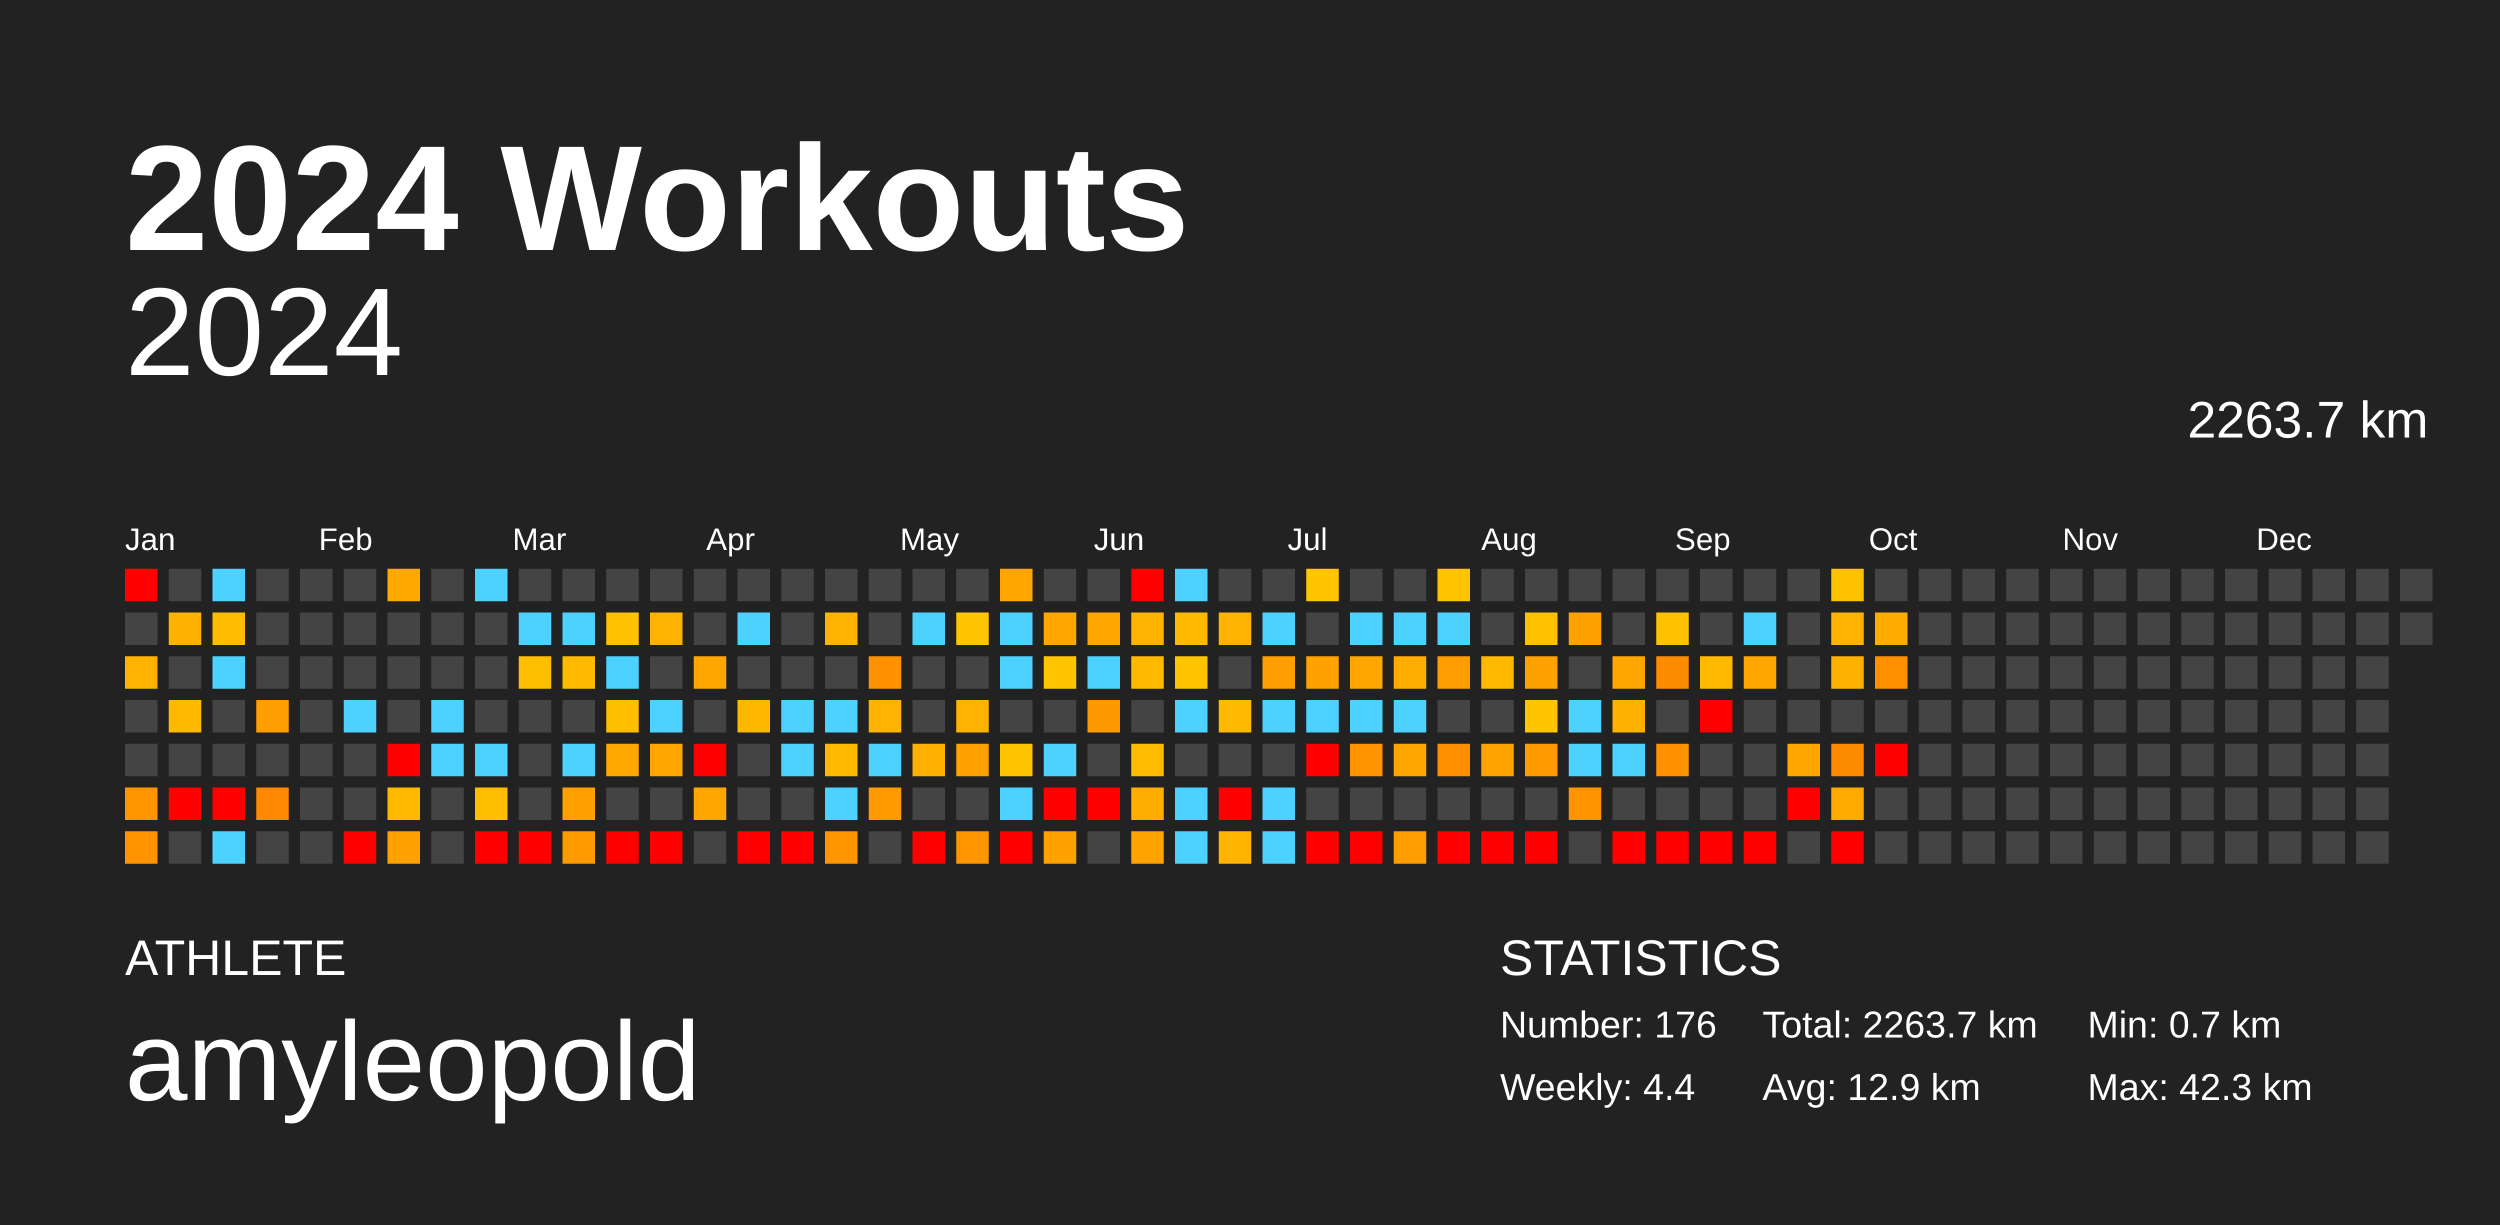
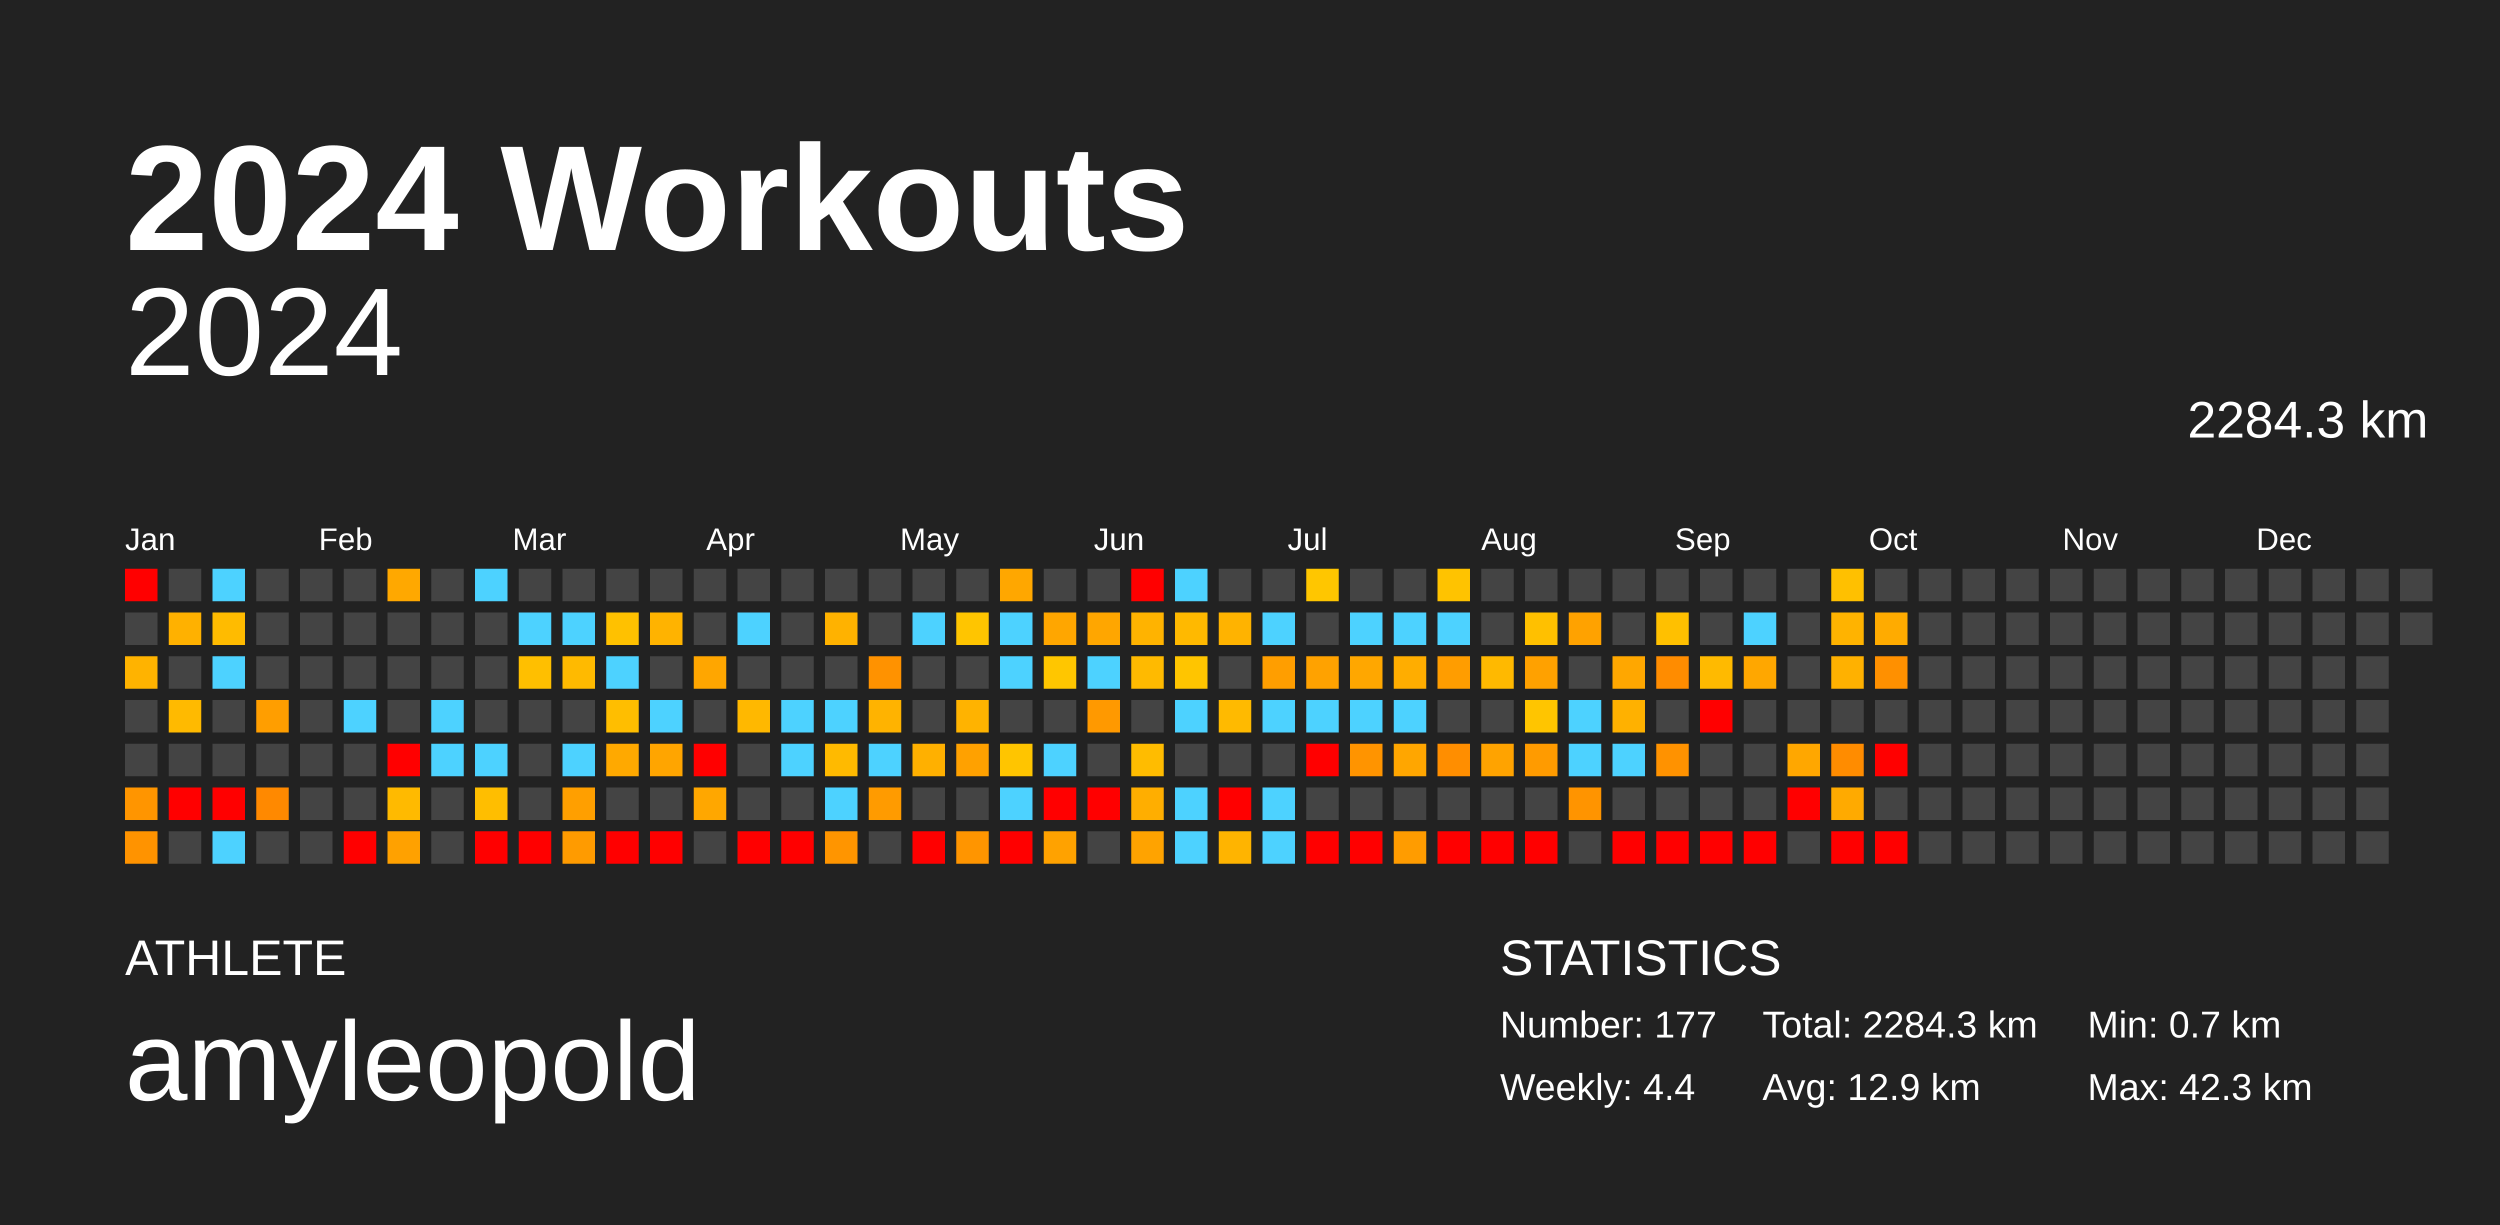
<svg xmlns="http://www.w3.org/2000/svg" baseProfile="full" height="98mm" version="1.1" viewBox="0,0,200,98" width="200mm">
  <defs />
  <rect fill="#222222" height="98" width="200" x="0" y="0" />
  <text fill="#FFFFFF" style="font-size:12px; font-family:Arial; font-weight:bold;" x="10" y="20">2024 Workouts</text>
  <text fill="#FFFFFF" style="font-size:4px; font-family:Arial" x="10" y="78">ATHLETE</text>
  <text fill="#FFFFFF" style="font-size:9px; font-family:Arial" x="10" y="88">amyleopold</text>
  <text fill="#FFFFFF" style="font-size:4px; font-family:Arial" x="120" y="78">STATISTICS</text>
-   <text fill="#FFFFFF" style="font-size:3px; font-family:Arial" x="120" y="83">Number: 176</text>
+   <text fill="#FFFFFF" style="font-size:3px; font-family:Arial" x="120" y="83">Number: 177</text>
  <text fill="#FFFFFF" style="font-size:3px; font-family:Arial" x="120" y="88">Weekly: 4.4</text>
-   <text fill="#FFFFFF" style="font-size:3px; font-family:Arial" x="141" y="83">Total: 2263.7 km</text>
+   <text fill="#FFFFFF" style="font-size:3px; font-family:Arial" x="141" y="83">Total: 2284.3 km</text>
  <text fill="#FFFFFF" style="font-size:3px; font-family:Arial" x="141" y="88">Avg: 12.9 km</text>
  <text fill="#FFFFFF" style="font-size:3px; font-family:Arial" x="167" y="83">Min: 0.7 km</text>
  <text fill="#FFFFFF" style="font-size:3px; font-family:Arial" x="167" y="88">Max: 42.3 km</text>
  <text alignment-baseline="hanging" fill="#FFFFFF" style="font-size:10.0px; font-family:Arial;" x="10" y="30">2024</text>
-   <text alignment-baseline="hanging" fill="#FFFFFF" style="font-size:4.125px; font-family:Arial;" x="175" y="35">2263.7 km</text>
+   <text alignment-baseline="hanging" fill="#FFFFFF" style="font-size:4.125px; font-family:Arial;" x="175" y="35">2284.3 km</text>
  <text fill="#FFFFFF" style="font-size:2.5px; font-family:Arial" x="10.0" y="44">Jan</text>
  <text fill="#FFFFFF" style="font-size:2.5px; font-family:Arial" x="25.5" y="44">Feb</text>
  <text fill="#FFFFFF" style="font-size:2.5px; font-family:Arial" x="41.0" y="44">Mar</text>
  <text fill="#FFFFFF" style="font-size:2.5px; font-family:Arial" x="56.5" y="44">Apr</text>
  <text fill="#FFFFFF" style="font-size:2.5px; font-family:Arial" x="72.0" y="44">May</text>
  <text fill="#FFFFFF" style="font-size:2.5px; font-family:Arial" x="87.5" y="44">Jun</text>
  <text fill="#FFFFFF" style="font-size:2.5px; font-family:Arial" x="103.0" y="44">Jul</text>
  <text fill="#FFFFFF" style="font-size:2.5px; font-family:Arial" x="118.5" y="44">Aug</text>
  <text fill="#FFFFFF" style="font-size:2.5px; font-family:Arial" x="134.0" y="44">Sep</text>
  <text fill="#FFFFFF" style="font-size:2.5px; font-family:Arial" x="149.5" y="44">Oct</text>
  <text fill="#FFFFFF" style="font-size:2.5px; font-family:Arial" x="165.0" y="44">Nov</text>
  <text fill="#FFFFFF" style="font-size:2.5px; font-family:Arial" x="180.5" y="44">Dec</text>
  <rect fill="red" height="2.6" width="2.6" x="10.0" y="45.5" />
  <rect fill="#444444" height="2.6" width="2.6" x="10.0" y="49.0" />
  <rect fill="#ffb300" height="2.6" width="2.6" x="10.0" y="52.5" />
  <rect fill="#444444" height="2.6" width="2.6" x="10.0" y="56.0" />
  <rect fill="#444444" height="2.6" width="2.6" x="10.0" y="59.5" />
  <rect fill="#ff9500" height="2.6" width="2.6" x="10.0" y="63.0" />
  <rect fill="#ff9300" height="2.6" width="2.6" x="10.0" y="66.5" />
  <rect fill="#444444" height="2.6" width="2.6" x="13.5" y="45.5" />
  <rect fill="#ffb100" height="2.6" width="2.6" x="13.5" y="49.0" />
  <rect fill="#444444" height="2.6" width="2.6" x="13.5" y="52.5" />
  <rect fill="#ffba00" height="2.6" width="2.6" x="13.5" y="56.0" />
  <rect fill="#444444" height="2.6" width="2.6" x="13.5" y="59.5" />
  <rect fill="red" height="2.6" width="2.6" x="13.5" y="63.0" />
  <rect fill="#444444" height="2.6" width="2.6" x="13.5" y="66.5" />
  <rect fill="#4dd2ff" height="2.6" width="2.6" x="17.0" y="45.5" />
  <rect fill="#ffbb00" height="2.6" width="2.6" x="17.0" y="49.0" />
  <rect fill="#4dd2ff" height="2.6" width="2.6" x="17.0" y="52.5" />
  <rect fill="#444444" height="2.6" width="2.6" x="17.0" y="56.0" />
  <rect fill="#444444" height="2.6" width="2.6" x="17.0" y="59.5" />
  <rect fill="red" height="2.6" width="2.6" x="17.0" y="63.0" />
  <rect fill="#4dd2ff" height="2.6" width="2.6" x="17.0" y="66.5" />
  <rect fill="#444444" height="2.6" width="2.6" x="20.5" y="45.5" />
  <rect fill="#444444" height="2.6" width="2.6" x="20.5" y="49.0" />
  <rect fill="#444444" height="2.6" width="2.6" x="20.5" y="52.5" />
  <rect fill="#ff9e00" height="2.6" width="2.6" x="20.5" y="56.0" />
  <rect fill="#444444" height="2.6" width="2.6" x="20.5" y="59.5" />
  <rect fill="#ff8900" height="2.6" width="2.6" x="20.5" y="63.0" />
  <rect fill="#444444" height="2.6" width="2.6" x="20.5" y="66.5" />
  <rect fill="#444444" height="2.6" width="2.6" x="24.0" y="45.5" />
  <rect fill="#444444" height="2.6" width="2.6" x="24.0" y="49.0" />
  <rect fill="#444444" height="2.6" width="2.6" x="24.0" y="52.5" />
  <rect fill="#444444" height="2.6" width="2.6" x="24.0" y="56.0" />
  <rect fill="#444444" height="2.6" width="2.6" x="24.0" y="59.5" />
  <rect fill="#444444" height="2.6" width="2.6" x="24.0" y="63.0" />
  <rect fill="#444444" height="2.6" width="2.6" x="24.0" y="66.5" />
  <rect fill="#444444" height="2.6" width="2.6" x="27.5" y="45.5" />
  <rect fill="#444444" height="2.6" width="2.6" x="27.5" y="49.0" />
  <rect fill="#444444" height="2.6" width="2.6" x="27.5" y="52.5" />
  <rect fill="#4dd2ff" height="2.6" width="2.6" x="27.5" y="56.0" />
  <rect fill="#444444" height="2.6" width="2.6" x="27.5" y="59.5" />
  <rect fill="#444444" height="2.6" width="2.6" x="27.5" y="63.0" />
  <rect fill="red" height="2.6" width="2.6" x="27.5" y="66.5" />
  <rect fill="#ffa800" height="2.6" width="2.6" x="31.0" y="45.5" />
  <rect fill="#444444" height="2.6" width="2.6" x="31.0" y="49.0" />
  <rect fill="#444444" height="2.6" width="2.6" x="31.0" y="52.5" />
  <rect fill="#444444" height="2.6" width="2.6" x="31.0" y="56.0" />
  <rect fill="red" height="2.6" width="2.6" x="31.0" y="59.5" />
  <rect fill="#ffba00" height="2.6" width="2.6" x="31.0" y="63.0" />
  <rect fill="#ffa100" height="2.6" width="2.6" x="31.0" y="66.5" />
  <rect fill="#444444" height="2.6" width="2.6" x="34.5" y="45.5" />
  <rect fill="#444444" height="2.6" width="2.6" x="34.5" y="49.0" />
  <rect fill="#444444" height="2.6" width="2.6" x="34.5" y="52.5" />
  <rect fill="#4dd2ff" height="2.6" width="2.6" x="34.5" y="56.0" />
  <rect fill="#4dd2ff" height="2.6" width="2.6" x="34.5" y="59.5" />
  <rect fill="#444444" height="2.6" width="2.6" x="34.5" y="63.0" />
  <rect fill="#444444" height="2.6" width="2.6" x="34.5" y="66.5" />
  <rect fill="#4dd2ff" height="2.6" width="2.6" x="38.0" y="45.5" />
  <rect fill="#444444" height="2.6" width="2.6" x="38.0" y="49.0" />
  <rect fill="#444444" height="2.6" width="2.6" x="38.0" y="52.5" />
  <rect fill="#444444" height="2.6" width="2.6" x="38.0" y="56.0" />
  <rect fill="#4dd2ff" height="2.6" width="2.6" x="38.0" y="59.5" />
  <rect fill="#ffbe00" height="2.6" width="2.6" x="38.0" y="63.0" />
  <rect fill="red" height="2.6" width="2.6" x="38.0" y="66.5" />
  <rect fill="#444444" height="2.6" width="2.6" x="41.5" y="45.5" />
  <rect fill="#4dd2ff" height="2.6" width="2.6" x="41.5" y="49.0" />
  <rect fill="#ffbf00" height="2.6" width="2.6" x="41.5" y="52.5" />
  <rect fill="#444444" height="2.6" width="2.6" x="41.5" y="56.0" />
  <rect fill="#444444" height="2.6" width="2.6" x="41.5" y="59.5" />
  <rect fill="#444444" height="2.6" width="2.6" x="41.5" y="63.0" />
  <rect fill="red" height="2.6" width="2.6" x="41.5" y="66.5" />
  <rect fill="#444444" height="2.6" width="2.6" x="45.0" y="45.5" />
  <rect fill="#4dd2ff" height="2.6" width="2.6" x="45.0" y="49.0" />
  <rect fill="#ffba00" height="2.6" width="2.6" x="45.0" y="52.5" />
  <rect fill="#444444" height="2.6" width="2.6" x="45.0" y="56.0" />
  <rect fill="#4dd2ff" height="2.6" width="2.6" x="45.0" y="59.5" />
  <rect fill="#ff9f00" height="2.6" width="2.6" x="45.0" y="63.0" />
  <rect fill="#ff9b00" height="2.6" width="2.6" x="45.0" y="66.5" />
  <rect fill="#444444" height="2.6" width="2.6" x="48.5" y="45.5" />
  <rect fill="#ffc100" height="2.6" width="2.6" x="48.5" y="49.0" />
  <rect fill="#4dd2ff" height="2.6" width="2.6" x="48.5" y="52.5" />
  <rect fill="#ffbe00" height="2.6" width="2.6" x="48.5" y="56.0" />
  <rect fill="#ffa900" height="2.6" width="2.6" x="48.5" y="59.5" />
  <rect fill="#444444" height="2.6" width="2.6" x="48.5" y="63.0" />
  <rect fill="red" height="2.6" width="2.6" x="48.5" y="66.5" />
  <rect fill="#444444" height="2.6" width="2.6" x="52.0" y="45.5" />
  <rect fill="#ffb300" height="2.6" width="2.6" x="52.0" y="49.0" />
  <rect fill="#444444" height="2.6" width="2.6" x="52.0" y="52.5" />
  <rect fill="#4dd2ff" height="2.6" width="2.6" x="52.0" y="56.0" />
  <rect fill="#ffa500" height="2.6" width="2.6" x="52.0" y="59.5" />
  <rect fill="#444444" height="2.6" width="2.6" x="52.0" y="63.0" />
  <rect fill="red" height="2.6" width="2.6" x="52.0" y="66.5" />
  <rect fill="#444444" height="2.6" width="2.6" x="55.5" y="45.5" />
  <rect fill="#444444" height="2.6" width="2.6" x="55.5" y="49.0" />
  <rect fill="#ffa600" height="2.6" width="2.6" x="55.5" y="52.5" />
  <rect fill="#444444" height="2.6" width="2.6" x="55.5" y="56.0" />
  <rect fill="red" height="2.6" width="2.6" x="55.5" y="59.5" />
  <rect fill="#ffa700" height="2.6" width="2.6" x="55.5" y="63.0" />
  <rect fill="#444444" height="2.6" width="2.6" x="55.5" y="66.5" />
  <rect fill="#444444" height="2.6" width="2.6" x="59.0" y="45.5" />
  <rect fill="#4dd2ff" height="2.6" width="2.6" x="59.0" y="49.0" />
  <rect fill="#444444" height="2.6" width="2.6" x="59.0" y="52.5" />
  <rect fill="#ffb800" height="2.6" width="2.6" x="59.0" y="56.0" />
  <rect fill="#444444" height="2.6" width="2.6" x="59.0" y="59.5" />
  <rect fill="#444444" height="2.6" width="2.6" x="59.0" y="63.0" />
  <rect fill="red" height="2.6" width="2.6" x="59.0" y="66.5" />
  <rect fill="#444444" height="2.6" width="2.6" x="62.5" y="45.5" />
  <rect fill="#444444" height="2.6" width="2.6" x="62.5" y="49.0" />
  <rect fill="#444444" height="2.6" width="2.6" x="62.5" y="52.5" />
  <rect fill="#4dd2ff" height="2.6" width="2.6" x="62.5" y="56.0" />
  <rect fill="#4dd2ff" height="2.6" width="2.6" x="62.5" y="59.5" />
  <rect fill="#444444" height="2.6" width="2.6" x="62.5" y="63.0" />
  <rect fill="red" height="2.6" width="2.6" x="62.5" y="66.5" />
  <rect fill="#444444" height="2.6" width="2.6" x="66.0" y="45.5" />
  <rect fill="#ffb200" height="2.6" width="2.6" x="66.0" y="49.0" />
  <rect fill="#444444" height="2.6" width="2.6" x="66.0" y="52.5" />
  <rect fill="#4dd2ff" height="2.6" width="2.6" x="66.0" y="56.0" />
  <rect fill="#ffba00" height="2.6" width="2.6" x="66.0" y="59.5" />
  <rect fill="#4dd2ff" height="2.6" width="2.6" x="66.0" y="63.0" />
  <rect fill="#ff9500" height="2.6" width="2.6" x="66.0" y="66.5" />
  <rect fill="#444444" height="2.6" width="2.6" x="69.5" y="45.5" />
  <rect fill="#444444" height="2.6" width="2.6" x="69.5" y="49.0" />
  <rect fill="#ff9200" height="2.6" width="2.6" x="69.5" y="52.5" />
  <rect fill="#ffb300" height="2.6" width="2.6" x="69.5" y="56.0" />
  <rect fill="#4dd2ff" height="2.6" width="2.6" x="69.5" y="59.5" />
  <rect fill="#ff9b00" height="2.6" width="2.6" x="69.5" y="63.0" />
  <rect fill="#444444" height="2.6" width="2.6" x="69.5" y="66.5" />
  <rect fill="#444444" height="2.6" width="2.6" x="73.0" y="45.5" />
  <rect fill="#4dd2ff" height="2.6" width="2.6" x="73.0" y="49.0" />
  <rect fill="#444444" height="2.6" width="2.6" x="73.0" y="52.5" />
  <rect fill="#444444" height="2.6" width="2.6" x="73.0" y="56.0" />
  <rect fill="#ffb000" height="2.6" width="2.6" x="73.0" y="59.5" />
  <rect fill="#444444" height="2.6" width="2.6" x="73.0" y="63.0" />
  <rect fill="red" height="2.6" width="2.6" x="73.0" y="66.5" />
  <rect fill="#444444" height="2.6" width="2.6" x="76.5" y="45.5" />
  <rect fill="#ffc500" height="2.6" width="2.6" x="76.5" y="49.0" />
  <rect fill="#444444" height="2.6" width="2.6" x="76.5" y="52.5" />
  <rect fill="#ffb300" height="2.6" width="2.6" x="76.5" y="56.0" />
  <rect fill="#ffa100" height="2.6" width="2.6" x="76.5" y="59.5" />
  <rect fill="#444444" height="2.6" width="2.6" x="76.5" y="63.0" />
  <rect fill="#ff9500" height="2.6" width="2.6" x="76.5" y="66.5" />
  <rect fill="#ffa700" height="2.6" width="2.6" x="80.0" y="45.5" />
  <rect fill="#4dd2ff" height="2.6" width="2.6" x="80.0" y="49.0" />
  <rect fill="#4dd2ff" height="2.6" width="2.6" x="80.0" y="52.5" />
  <rect fill="#444444" height="2.6" width="2.6" x="80.0" y="56.0" />
  <rect fill="#ffc500" height="2.6" width="2.6" x="80.0" y="59.5" />
  <rect fill="#4dd2ff" height="2.6" width="2.6" x="80.0" y="63.0" />
  <rect fill="red" height="2.6" width="2.6" x="80.0" y="66.5" />
  <rect fill="#444444" height="2.6" width="2.6" x="83.5" y="45.5" />
  <rect fill="#ffa600" height="2.6" width="2.6" x="83.5" y="49.0" />
  <rect fill="#ffc600" height="2.6" width="2.6" x="83.5" y="52.5" />
  <rect fill="#444444" height="2.6" width="2.6" x="83.5" y="56.0" />
  <rect fill="#4dd2ff" height="2.6" width="2.6" x="83.5" y="59.5" />
  <rect fill="red" height="2.6" width="2.6" x="83.5" y="63.0" />
  <rect fill="#ffa200" height="2.6" width="2.6" x="83.5" y="66.5" />
  <rect fill="#444444" height="2.6" width="2.6" x="87.0" y="45.5" />
  <rect fill="#ffa600" height="2.6" width="2.6" x="87.0" y="49.0" />
  <rect fill="#4dd2ff" height="2.6" width="2.6" x="87.0" y="52.5" />
  <rect fill="#ff9900" height="2.6" width="2.6" x="87.0" y="56.0" />
  <rect fill="#444444" height="2.6" width="2.6" x="87.0" y="59.5" />
  <rect fill="red" height="2.6" width="2.6" x="87.0" y="63.0" />
  <rect fill="#444444" height="2.6" width="2.6" x="87.0" y="66.5" />
  <rect fill="red" height="2.6" width="2.6" x="90.5" y="45.5" />
  <rect fill="#ffb300" height="2.6" width="2.6" x="90.5" y="49.0" />
  <rect fill="#ffba00" height="2.6" width="2.6" x="90.5" y="52.5" />
  <rect fill="#444444" height="2.6" width="2.6" x="90.5" y="56.0" />
  <rect fill="#ffbc00" height="2.6" width="2.6" x="90.5" y="59.5" />
  <rect fill="#ffae00" height="2.6" width="2.6" x="90.5" y="63.0" />
  <rect fill="#ffa300" height="2.6" width="2.6" x="90.5" y="66.5" />
  <rect fill="#4dd2ff" height="2.6" width="2.6" x="94.0" y="45.5" />
  <rect fill="#ffb900" height="2.6" width="2.6" x="94.0" y="49.0" />
  <rect fill="#ffc500" height="2.6" width="2.6" x="94.0" y="52.5" />
  <rect fill="#4dd2ff" height="2.6" width="2.6" x="94.0" y="56.0" />
  <rect fill="#444444" height="2.6" width="2.6" x="94.0" y="59.5" />
  <rect fill="#4dd2ff" height="2.6" width="2.6" x="94.0" y="63.0" />
  <rect fill="#4dd2ff" height="2.6" width="2.6" x="94.0" y="66.5" />
  <rect fill="#444444" height="2.6" width="2.6" x="97.5" y="45.5" />
  <rect fill="#ffb300" height="2.6" width="2.6" x="97.5" y="49.0" />
  <rect fill="#444444" height="2.6" width="2.6" x="97.5" y="52.5" />
  <rect fill="#ffba00" height="2.6" width="2.6" x="97.5" y="56.0" />
  <rect fill="#444444" height="2.6" width="2.6" x="97.5" y="59.5" />
  <rect fill="red" height="2.6" width="2.6" x="97.5" y="63.0" />
  <rect fill="#ffb400" height="2.6" width="2.6" x="97.5" y="66.5" />
  <rect fill="#444444" height="2.6" width="2.6" x="101.0" y="45.5" />
  <rect fill="#4dd2ff" height="2.6" width="2.6" x="101.0" y="49.0" />
  <rect fill="#ff9e00" height="2.6" width="2.6" x="101.0" y="52.5" />
  <rect fill="#4dd2ff" height="2.6" width="2.6" x="101.0" y="56.0" />
  <rect fill="#444444" height="2.6" width="2.6" x="101.0" y="59.5" />
  <rect fill="#4dd2ff" height="2.6" width="2.6" x="101.0" y="63.0" />
  <rect fill="#4dd2ff" height="2.6" width="2.6" x="101.0" y="66.5" />
  <rect fill="#ffc600" height="2.6" width="2.6" x="104.5" y="45.5" />
  <rect fill="#444444" height="2.6" width="2.6" x="104.5" y="49.0" />
  <rect fill="#ffa200" height="2.6" width="2.6" x="104.5" y="52.5" />
  <rect fill="#4dd2ff" height="2.6" width="2.6" x="104.5" y="56.0" />
  <rect fill="red" height="2.6" width="2.6" x="104.5" y="59.5" />
  <rect fill="#444444" height="2.6" width="2.6" x="104.5" y="63.0" />
  <rect fill="red" height="2.6" width="2.6" x="104.5" y="66.5" />
  <rect fill="#444444" height="2.6" width="2.6" x="108.0" y="45.5" />
  <rect fill="#4dd2ff" height="2.6" width="2.6" x="108.0" y="49.0" />
  <rect fill="#ffa700" height="2.6" width="2.6" x="108.0" y="52.5" />
  <rect fill="#4dd2ff" height="2.6" width="2.6" x="108.0" y="56.0" />
  <rect fill="#ff9400" height="2.6" width="2.6" x="108.0" y="59.5" />
  <rect fill="#444444" height="2.6" width="2.6" x="108.0" y="63.0" />
  <rect fill="red" height="2.6" width="2.6" x="108.0" y="66.5" />
  <rect fill="#444444" height="2.6" width="2.6" x="111.5" y="45.5" />
  <rect fill="#4dd2ff" height="2.6" width="2.6" x="111.5" y="49.0" />
  <rect fill="#ffad00" height="2.6" width="2.6" x="111.5" y="52.5" />
  <rect fill="#4dd2ff" height="2.6" width="2.6" x="111.5" y="56.0" />
  <rect fill="#ffa600" height="2.6" width="2.6" x="111.5" y="59.5" />
  <rect fill="#444444" height="2.6" width="2.6" x="111.5" y="63.0" />
  <rect fill="#ff9c00" height="2.6" width="2.6" x="111.5" y="66.5" />
  <rect fill="#ffc300" height="2.6" width="2.6" x="115.0" y="45.5" />
  <rect fill="#4dd2ff" height="2.6" width="2.6" x="115.0" y="49.0" />
  <rect fill="#ff9d00" height="2.6" width="2.6" x="115.0" y="52.5" />
  <rect fill="#444444" height="2.6" width="2.6" x="115.0" y="56.0" />
  <rect fill="#ff8e00" height="2.6" width="2.6" x="115.0" y="59.5" />
  <rect fill="#444444" height="2.6" width="2.6" x="115.0" y="63.0" />
  <rect fill="red" height="2.6" width="2.6" x="115.0" y="66.5" />
  <rect fill="#444444" height="2.6" width="2.6" x="118.5" y="45.5" />
  <rect fill="#444444" height="2.6" width="2.6" x="118.5" y="49.0" />
  <rect fill="#ffb900" height="2.6" width="2.6" x="118.5" y="52.5" />
  <rect fill="#444444" height="2.6" width="2.6" x="118.5" y="56.0" />
  <rect fill="#ffa300" height="2.6" width="2.6" x="118.5" y="59.5" />
  <rect fill="#444444" height="2.6" width="2.6" x="118.5" y="63.0" />
  <rect fill="red" height="2.6" width="2.6" x="118.5" y="66.5" />
  <rect fill="#444444" height="2.6" width="2.6" x="122.0" y="45.5" />
  <rect fill="#ffc000" height="2.6" width="2.6" x="122.0" y="49.0" />
  <rect fill="#ffa100" height="2.6" width="2.6" x="122.0" y="52.5" />
  <rect fill="#ffc500" height="2.6" width="2.6" x="122.0" y="56.0" />
  <rect fill="#ff9b00" height="2.6" width="2.6" x="122.0" y="59.5" />
  <rect fill="#444444" height="2.6" width="2.6" x="122.0" y="63.0" />
  <rect fill="red" height="2.6" width="2.6" x="122.0" y="66.5" />
  <rect fill="#444444" height="2.6" width="2.6" x="125.5" y="45.5" />
  <rect fill="#ffa200" height="2.6" width="2.6" x="125.5" y="49.0" />
  <rect fill="#444444" height="2.6" width="2.6" x="125.5" y="52.5" />
  <rect fill="#4dd2ff" height="2.6" width="2.6" x="125.5" y="56.0" />
  <rect fill="#4dd2ff" height="2.6" width="2.6" x="125.5" y="59.5" />
  <rect fill="#ff9400" height="2.6" width="2.6" x="125.5" y="63.0" />
  <rect fill="#444444" height="2.6" width="2.6" x="125.5" y="66.5" />
  <rect fill="#444444" height="2.6" width="2.6" x="129.0" y="45.5" />
  <rect fill="#444444" height="2.6" width="2.6" x="129.0" y="49.0" />
  <rect fill="#ffa700" height="2.6" width="2.6" x="129.0" y="52.5" />
  <rect fill="#ffb100" height="2.6" width="2.6" x="129.0" y="56.0" />
  <rect fill="#4dd2ff" height="2.6" width="2.6" x="129.0" y="59.5" />
  <rect fill="#444444" height="2.6" width="2.6" x="129.0" y="63.0" />
  <rect fill="red" height="2.6" width="2.6" x="129.0" y="66.5" />
  <rect fill="#444444" height="2.6" width="2.6" x="132.5" y="45.5" />
  <rect fill="#ffc000" height="2.6" width="2.6" x="132.5" y="49.0" />
  <rect fill="#ff8c00" height="2.6" width="2.6" x="132.5" y="52.5" />
  <rect fill="#444444" height="2.6" width="2.6" x="132.5" y="56.0" />
  <rect fill="#ff9200" height="2.6" width="2.6" x="132.5" y="59.5" />
  <rect fill="#444444" height="2.6" width="2.6" x="132.5" y="63.0" />
  <rect fill="red" height="2.6" width="2.6" x="132.5" y="66.5" />
  <rect fill="#444444" height="2.6" width="2.6" x="136.0" y="45.5" />
  <rect fill="#444444" height="2.6" width="2.6" x="136.0" y="49.0" />
  <rect fill="#ffba00" height="2.6" width="2.6" x="136.0" y="52.5" />
  <rect fill="red" height="2.6" width="2.6" x="136.0" y="56.0" />
  <rect fill="#444444" height="2.6" width="2.6" x="136.0" y="59.5" />
  <rect fill="#444444" height="2.6" width="2.6" x="136.0" y="63.0" />
  <rect fill="red" height="2.6" width="2.6" x="136.0" y="66.5" />
  <rect fill="#444444" height="2.6" width="2.6" x="139.5" y="45.5" />
  <rect fill="#4dd2ff" height="2.6" width="2.6" x="139.5" y="49.0" />
  <rect fill="#ffa700" height="2.6" width="2.6" x="139.5" y="52.5" />
  <rect fill="#444444" height="2.6" width="2.6" x="139.5" y="56.0" />
  <rect fill="#444444" height="2.6" width="2.6" x="139.5" y="59.5" />
  <rect fill="#444444" height="2.6" width="2.6" x="139.5" y="63.0" />
  <rect fill="red" height="2.6" width="2.6" x="139.5" y="66.5" />
  <rect fill="#444444" height="2.6" width="2.6" x="143.0" y="45.5" />
  <rect fill="#444444" height="2.6" width="2.6" x="143.0" y="49.0" />
  <rect fill="#444444" height="2.6" width="2.6" x="143.0" y="52.5" />
  <rect fill="#444444" height="2.6" width="2.6" x="143.0" y="56.0" />
  <rect fill="#ffa700" height="2.6" width="2.6" x="143.0" y="59.5" />
  <rect fill="red" height="2.6" width="2.6" x="143.0" y="63.0" />
  <rect fill="#444444" height="2.6" width="2.6" x="143.0" y="66.5" />
  <rect fill="#ffc000" height="2.6" width="2.6" x="146.5" y="45.5" />
  <rect fill="#ffb300" height="2.6" width="2.6" x="146.5" y="49.0" />
  <rect fill="#ffb100" height="2.6" width="2.6" x="146.5" y="52.5" />
  <rect fill="#444444" height="2.6" width="2.6" x="146.5" y="56.0" />
  <rect fill="#ff8c00" height="2.6" width="2.6" x="146.5" y="59.5" />
  <rect fill="#ffaa00" height="2.6" width="2.6" x="146.5" y="63.0" />
  <rect fill="red" height="2.6" width="2.6" x="146.5" y="66.5" />
  <rect fill="#444444" height="2.6" width="2.6" x="150.0" y="45.5" />
  <rect fill="#ffab00" height="2.6" width="2.6" x="150.0" y="49.0" />
  <rect fill="#ff9000" height="2.6" width="2.6" x="150.0" y="52.5" />
  <rect fill="#444444" height="2.6" width="2.6" x="150.0" y="56.0" />
  <rect fill="red" height="2.6" width="2.6" x="150.0" y="59.5" />
  <rect fill="#444444" height="2.6" width="2.6" x="150.0" y="63.0" />
-   <rect fill="#444444" height="2.6" width="2.6" x="150.0" y="66.5" />
+   <rect fill="red" height="2.6" width="2.6" x="150.0" y="66.5" />
  <rect fill="#444444" height="2.6" width="2.6" x="153.5" y="45.5" />
  <rect fill="#444444" height="2.6" width="2.6" x="153.5" y="49.0" />
  <rect fill="#444444" height="2.6" width="2.6" x="153.5" y="52.5" />
  <rect fill="#444444" height="2.6" width="2.6" x="153.5" y="56.0" />
  <rect fill="#444444" height="2.6" width="2.6" x="153.5" y="59.5" />
  <rect fill="#444444" height="2.6" width="2.6" x="153.5" y="63.0" />
  <rect fill="#444444" height="2.6" width="2.6" x="153.5" y="66.5" />
  <rect fill="#444444" height="2.6" width="2.6" x="157.0" y="45.5" />
  <rect fill="#444444" height="2.6" width="2.6" x="157.0" y="49.0" />
  <rect fill="#444444" height="2.6" width="2.6" x="157.0" y="52.5" />
  <rect fill="#444444" height="2.6" width="2.6" x="157.0" y="56.0" />
  <rect fill="#444444" height="2.6" width="2.6" x="157.0" y="59.5" />
  <rect fill="#444444" height="2.6" width="2.6" x="157.0" y="63.0" />
  <rect fill="#444444" height="2.6" width="2.6" x="157.0" y="66.5" />
  <rect fill="#444444" height="2.6" width="2.6" x="160.5" y="45.5" />
  <rect fill="#444444" height="2.6" width="2.6" x="160.5" y="49.0" />
  <rect fill="#444444" height="2.6" width="2.6" x="160.5" y="52.5" />
  <rect fill="#444444" height="2.6" width="2.6" x="160.5" y="56.0" />
  <rect fill="#444444" height="2.6" width="2.6" x="160.5" y="59.5" />
  <rect fill="#444444" height="2.6" width="2.6" x="160.5" y="63.0" />
  <rect fill="#444444" height="2.6" width="2.6" x="160.5" y="66.5" />
  <rect fill="#444444" height="2.6" width="2.6" x="164.0" y="45.5" />
  <rect fill="#444444" height="2.6" width="2.6" x="164.0" y="49.0" />
  <rect fill="#444444" height="2.6" width="2.6" x="164.0" y="52.5" />
  <rect fill="#444444" height="2.6" width="2.6" x="164.0" y="56.0" />
  <rect fill="#444444" height="2.6" width="2.6" x="164.0" y="59.5" />
  <rect fill="#444444" height="2.6" width="2.6" x="164.0" y="63.0" />
  <rect fill="#444444" height="2.6" width="2.6" x="164.0" y="66.5" />
  <rect fill="#444444" height="2.6" width="2.6" x="167.5" y="45.5" />
  <rect fill="#444444" height="2.6" width="2.6" x="167.5" y="49.0" />
  <rect fill="#444444" height="2.6" width="2.6" x="167.5" y="52.5" />
  <rect fill="#444444" height="2.6" width="2.6" x="167.5" y="56.0" />
  <rect fill="#444444" height="2.6" width="2.6" x="167.5" y="59.5" />
  <rect fill="#444444" height="2.6" width="2.6" x="167.5" y="63.0" />
  <rect fill="#444444" height="2.6" width="2.6" x="167.5" y="66.5" />
  <rect fill="#444444" height="2.6" width="2.6" x="171.0" y="45.5" />
  <rect fill="#444444" height="2.6" width="2.6" x="171.0" y="49.0" />
  <rect fill="#444444" height="2.6" width="2.6" x="171.0" y="52.5" />
  <rect fill="#444444" height="2.6" width="2.6" x="171.0" y="56.0" />
  <rect fill="#444444" height="2.6" width="2.6" x="171.0" y="59.5" />
  <rect fill="#444444" height="2.6" width="2.6" x="171.0" y="63.0" />
  <rect fill="#444444" height="2.6" width="2.6" x="171.0" y="66.5" />
  <rect fill="#444444" height="2.6" width="2.6" x="174.5" y="45.5" />
  <rect fill="#444444" height="2.6" width="2.6" x="174.5" y="49.0" />
  <rect fill="#444444" height="2.6" width="2.6" x="174.5" y="52.5" />
  <rect fill="#444444" height="2.6" width="2.6" x="174.5" y="56.0" />
  <rect fill="#444444" height="2.6" width="2.6" x="174.5" y="59.5" />
  <rect fill="#444444" height="2.6" width="2.6" x="174.5" y="63.0" />
  <rect fill="#444444" height="2.6" width="2.6" x="174.5" y="66.5" />
  <rect fill="#444444" height="2.6" width="2.6" x="178.0" y="45.5" />
  <rect fill="#444444" height="2.6" width="2.6" x="178.0" y="49.0" />
  <rect fill="#444444" height="2.6" width="2.6" x="178.0" y="52.5" />
  <rect fill="#444444" height="2.6" width="2.6" x="178.0" y="56.0" />
  <rect fill="#444444" height="2.6" width="2.6" x="178.0" y="59.5" />
  <rect fill="#444444" height="2.6" width="2.6" x="178.0" y="63.0" />
  <rect fill="#444444" height="2.6" width="2.6" x="178.0" y="66.5" />
  <rect fill="#444444" height="2.6" width="2.6" x="181.5" y="45.5" />
  <rect fill="#444444" height="2.6" width="2.6" x="181.5" y="49.0" />
  <rect fill="#444444" height="2.6" width="2.6" x="181.5" y="52.5" />
  <rect fill="#444444" height="2.6" width="2.6" x="181.5" y="56.0" />
  <rect fill="#444444" height="2.6" width="2.6" x="181.5" y="59.5" />
  <rect fill="#444444" height="2.6" width="2.6" x="181.5" y="63.0" />
  <rect fill="#444444" height="2.6" width="2.6" x="181.5" y="66.5" />
  <rect fill="#444444" height="2.6" width="2.6" x="185.0" y="45.5" />
  <rect fill="#444444" height="2.6" width="2.6" x="185.0" y="49.0" />
  <rect fill="#444444" height="2.6" width="2.6" x="185.0" y="52.5" />
  <rect fill="#444444" height="2.6" width="2.6" x="185.0" y="56.0" />
  <rect fill="#444444" height="2.6" width="2.6" x="185.0" y="59.5" />
  <rect fill="#444444" height="2.6" width="2.6" x="185.0" y="63.0" />
  <rect fill="#444444" height="2.6" width="2.6" x="185.0" y="66.5" />
  <rect fill="#444444" height="2.6" width="2.6" x="188.5" y="45.5" />
  <rect fill="#444444" height="2.6" width="2.6" x="188.5" y="49.0" />
  <rect fill="#444444" height="2.6" width="2.6" x="188.5" y="52.5" />
  <rect fill="#444444" height="2.6" width="2.6" x="188.5" y="56.0" />
  <rect fill="#444444" height="2.6" width="2.6" x="188.5" y="59.5" />
  <rect fill="#444444" height="2.6" width="2.6" x="188.5" y="63.0" />
  <rect fill="#444444" height="2.6" width="2.6" x="188.5" y="66.5" />
  <rect fill="#444444" height="2.6" width="2.6" x="192.0" y="45.5" />
  <rect fill="#444444" height="2.6" width="2.6" x="192.0" y="49.0" />
</svg>
